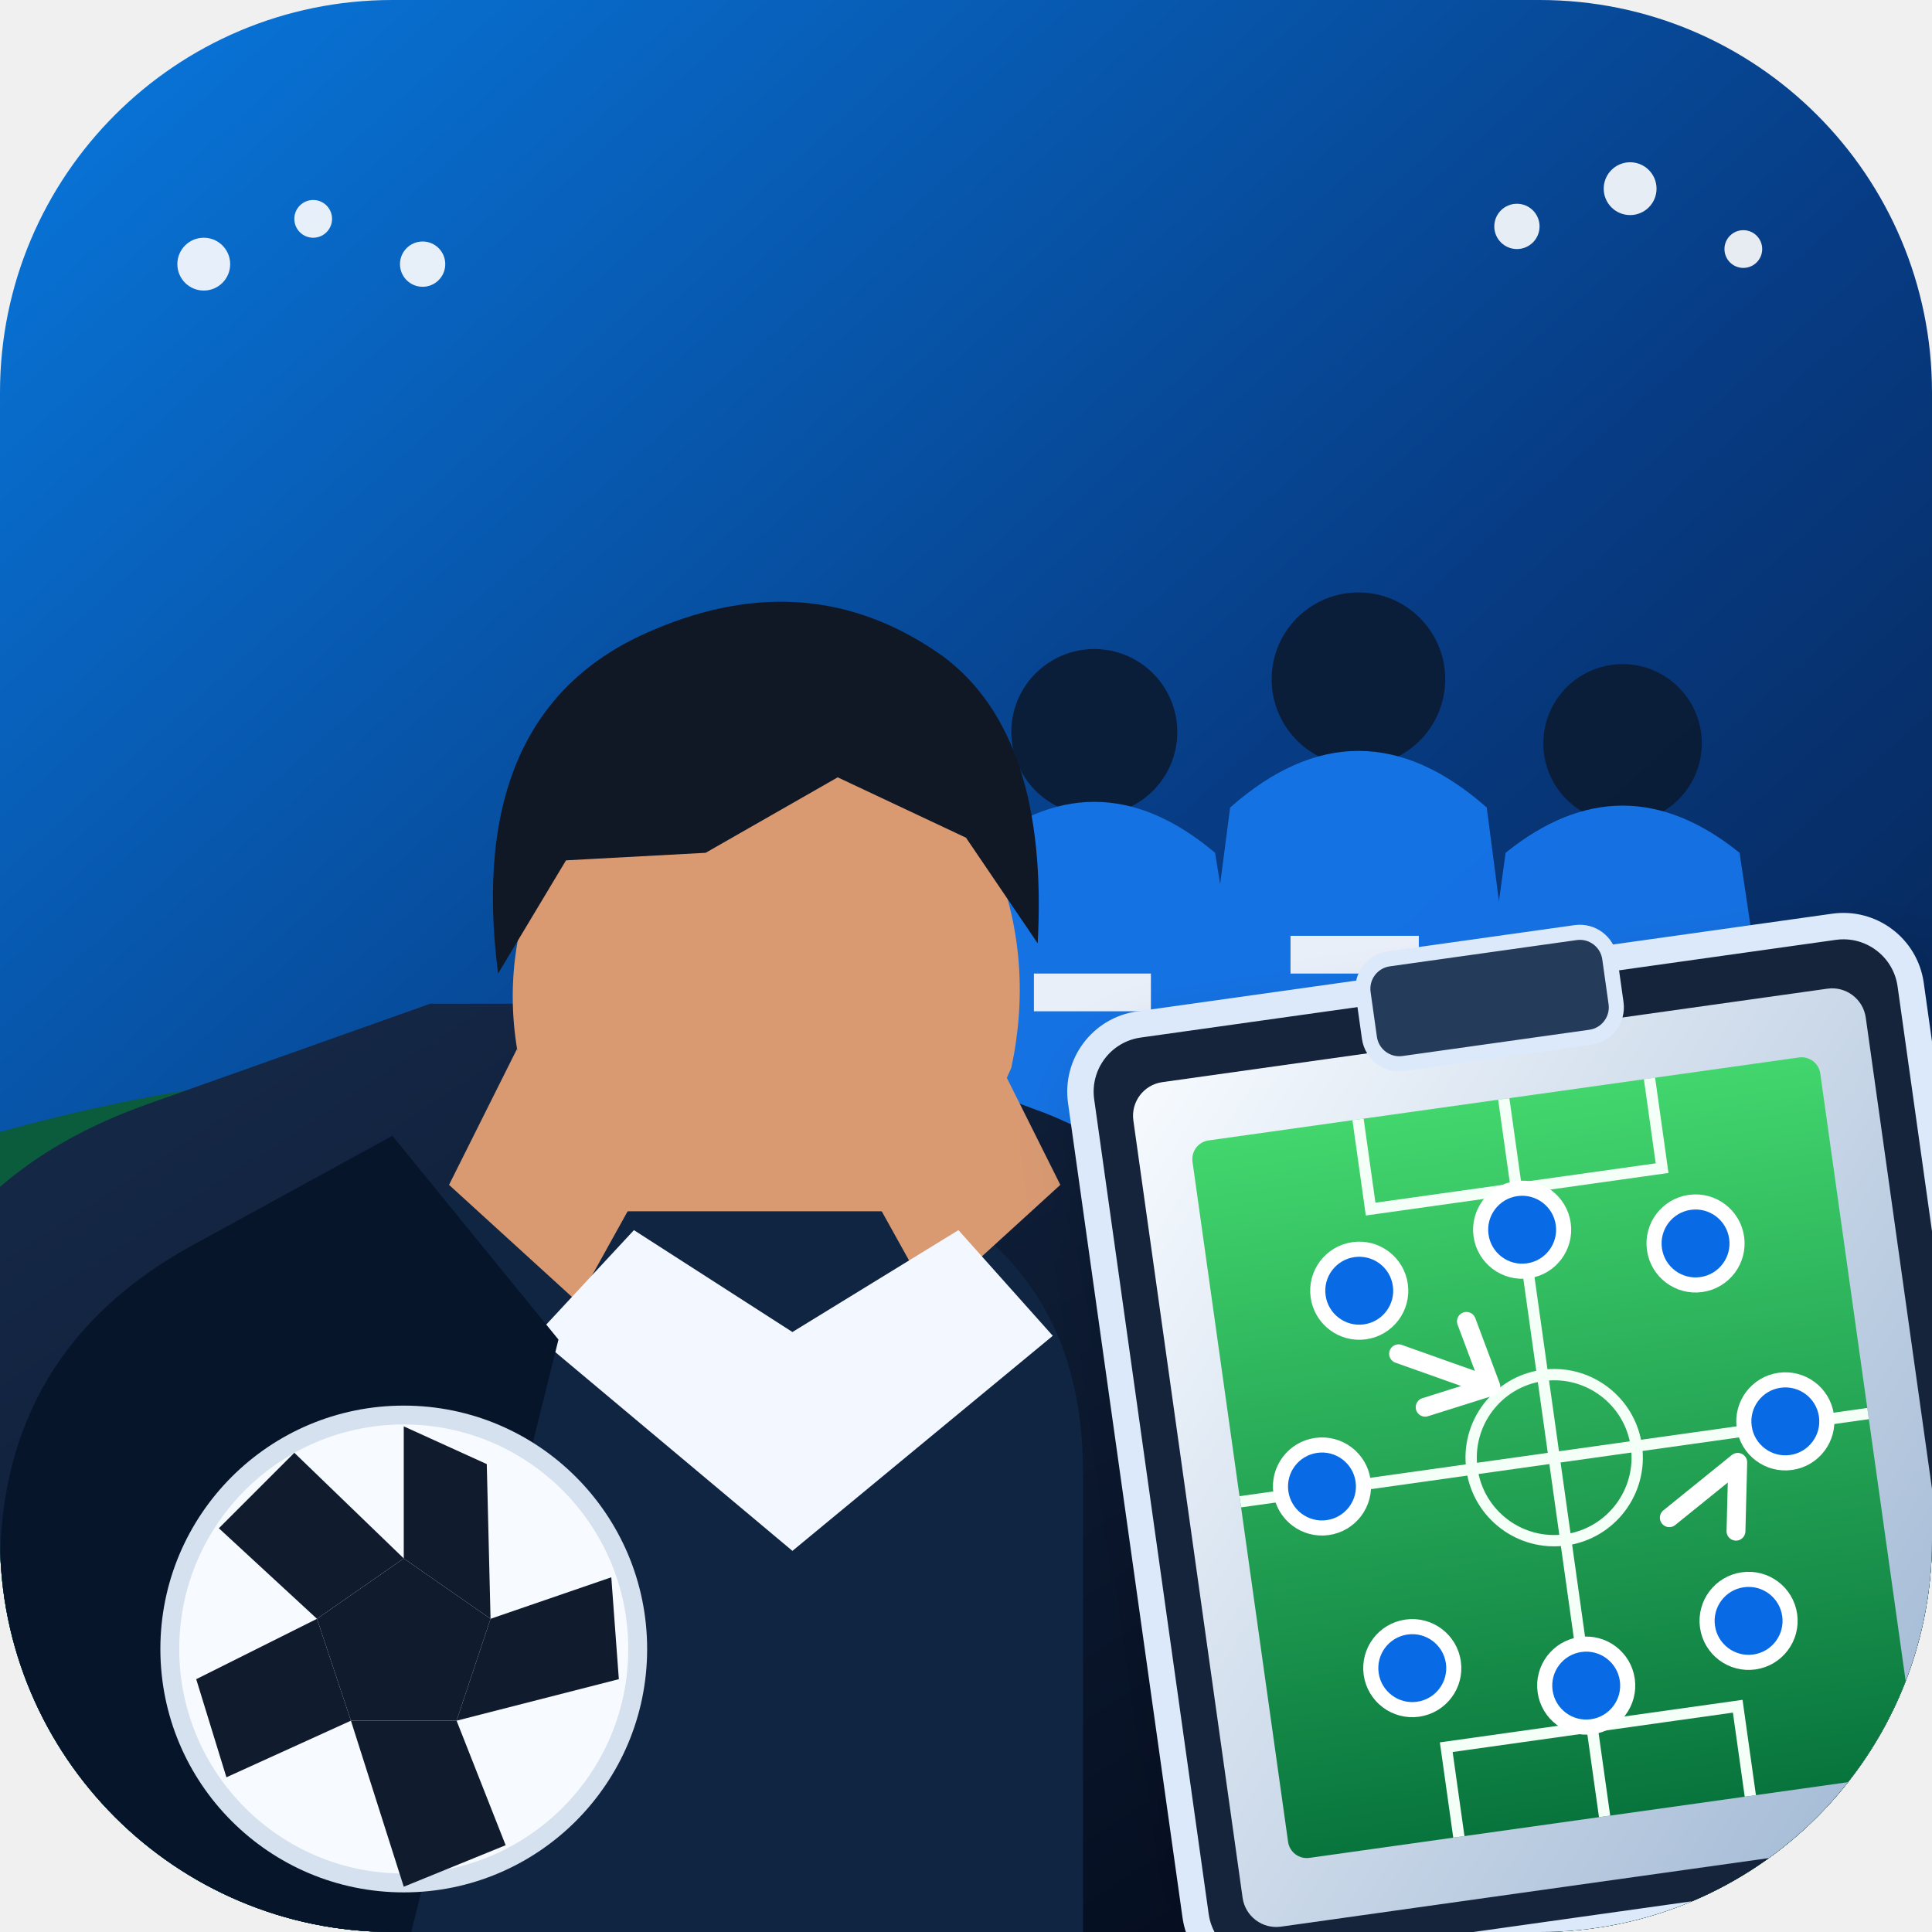
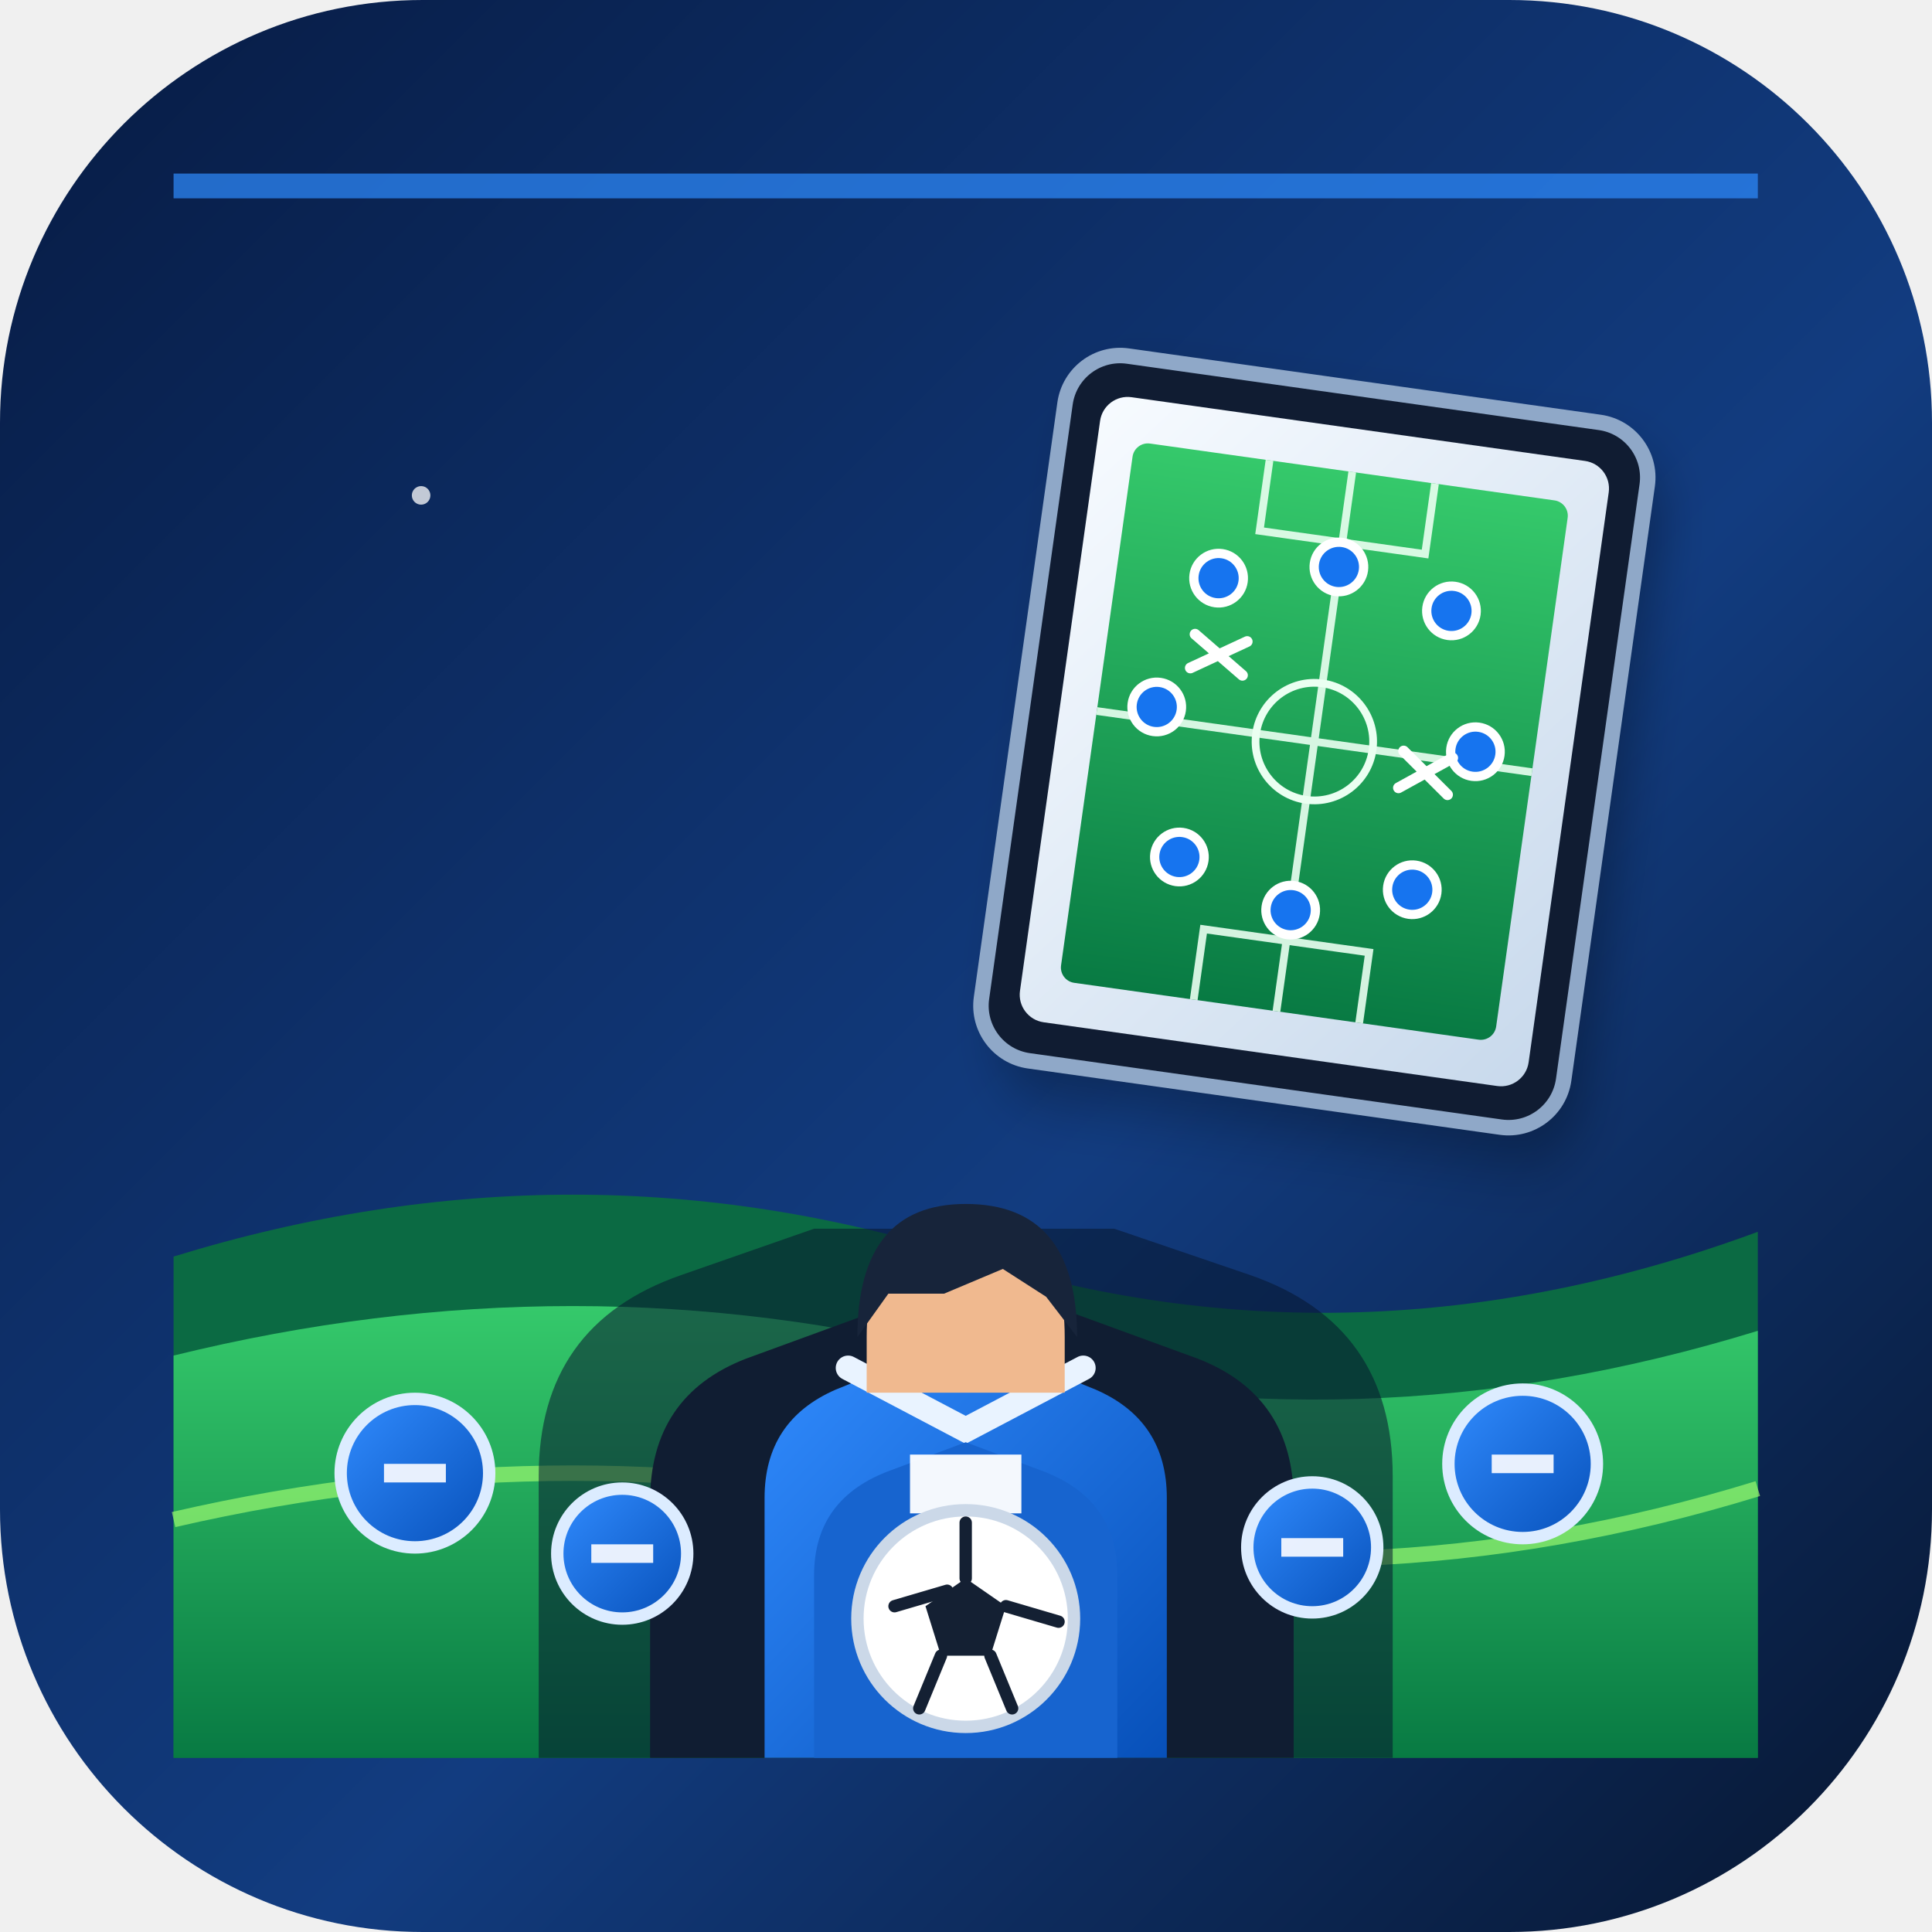
<svg xmlns="http://www.w3.org/2000/svg" viewBox="0 0 512 512">
  <defs>
-     <linearGradient id="bg" x2="0.9" y2="1">
-       <stop stop-color="#0879df" />
-       <stop offset=".55" stop-color="#073b83" />
-       <stop offset="1" stop-color="#061a3c" />
+     <linearGradient id="bg" x1="0" y1="0" x2="1" y2="1">
+       <stop offset="0" stop-color="#071b43" />
+       <stop offset=".58" stop-color="#123c80" />
+       <stop offset="1" stop-color="#07152e" />
    </linearGradient>
-     <linearGradient id="grass" x2="0" y2="1">
-       <stop stop-color="#42d66d" />
-       <stop offset="1" stop-color="#08743d" />
+     <linearGradient id="pitch" x1="0" y1="0" x2="0" y2="1">
+       <stop stop-color="#35c96b" />
+       <stop offset="1" stop-color="#087a43" />
    </linearGradient>
-     <linearGradient id="shirt" x2="1" y2="1">
-       <stop stop-color="#172c4c" />
-       <stop offset="1" stop-color="#050e20" />
+     <linearGradient id="shirt" x1="0" y1="0" x2="1" y2="1">
+       <stop stop-color="#318cff" />
+       <stop offset="1" stop-color="#0750b9" />
    </linearGradient>
-     <linearGradient id="board" x2="1" y2="1">
+     <linearGradient id="board" x1="0" y1="0" x2="1" y2="1">
      <stop stop-color="#f7fbff" />
-       <stop offset="1" stop-color="#9db5d2" />
+       <stop offset="1" stop-color="#c8d9ec" />
    </linearGradient>
+     <filter id="shadow" x="-30%" y="-30%" width="160%" height="160%">
+       <feGaussianBlur stdDeviation="9" />
+     </filter>
    <clipPath id="clip">
-       <rect width="512" height="512" rx="104" />
+       <rect width="512" height="512" rx="112" />
    </clipPath>
-     <filter id="shadow" x="-30%" y="-30%" width="160%" height="160%">
-       <feGaussianBlur stdDeviation="10" />
-     </filter>
  </defs>
  <g clip-path="url(#clip)">
    <rect width="512" height="512" fill="url(#bg)" />
-     <path d="M0 300 Q125 265 255 300T512 286V512H0Z" fill="#0b5c3d" />
-     <path d="M0 356Q130 320 260 356T512 340V512H0Z" fill="url(#grass)" />
-     <path d="M0 420Q125 386 255 420T512 404" fill="none" stroke="#a4ff85" stroke-width="5" opacity=".55" />
-     <g fill="#fff" opacity=".9">
-       <circle cx="54" cy="70" r="7" />
-       <circle cx="83" cy="58" r="5" />
-       <circle cx="112" cy="70" r="6" />
-       <circle cx="402" cy="60" r="6" />
-       <circle cx="432" cy="50" r="7" />
-       <circle cx="462" cy="66" r="5" />
-     </g>
-     <g opacity=".95">
-       <g fill="#0b1c35">
-         <circle cx="290" cy="194" r="22" />
-         <circle cx="360" cy="180" r="23" />
-         <circle cx="430" cy="197" r="21" />
+     <g transform="translate(46 46) scale(.82)">
+       <circle cx="80" cy="104" r="3" fill="#fff" opacity=".75" />
+       <circle cx="430" cy="90" r="4" fill="#fff" opacity=".8" />
+       <circle cx="466" cy="156" r="2.5" fill="#fff" opacity=".65" />
+       <path d="M0 350 Q130 310 256 350 T512 342 V512 H0Z" fill="#0b6a43" />
+       <path d="M0 382 Q130 350 256 382 T512 374 V512 H0Z" fill="url(#pitch)" />
+       <path d="M0 435 Q130 405 256 435 T512 425" fill="none" stroke="#a4ff72" stroke-width="5" opacity=".65" />
+       <g transform="translate(274 70) rotate(8 105 112)">
+         <rect x="7" y="10" width="190" height="230" rx="18" fill="#000" opacity=".3" filter="url(#shadow)" />
+         <rect width="190" height="230" rx="18" fill="#101c32" stroke="#8fa8c8" stroke-width="5" />
+         <rect x="12" y="13" width="166" height="204" rx="9" fill="url(#board)" />
+         <rect x="24" y="27" width="142" height="176" rx="5" fill="url(#pitch)" />
+         <path d="M95 27V203 M24 115H166 M68 27V50H122V27 M68 203V180H122V203" fill="none" stroke="#eafff1" stroke-width="2.5" opacity=".9" />
+         <circle cx="95" cy="115" r="19" fill="none" stroke="#eafff1" stroke-width="2.5" />
+         <g fill="#1674ef" stroke="#fff" stroke-width="3">
+           <circle cx="57" cy="67" r="8" />
+           <circle cx="95" cy="58" r="8" />
+           <circle cx="133" cy="67" r="8" />
+           <circle cx="43" cy="111" r="8" />
+           <circle cx="147" cy="111" r="8" />
+           <circle cx="57" cy="158" r="8" />
+           <circle cx="95" cy="170" r="8" />
+           <circle cx="133" cy="158" r="8" />
+         </g>
+         <path d="M52 86l17 11m-17 0 17-11M124 126l16-12m-16 0 16 12" fill="none" stroke="#fff" stroke-width="3.5" stroke-linecap="round" />
      </g>
-       <g fill="#1675e8">
-         <path d="M258 226q32-27 64 0l13 80h-90z" />
-         <path d="M326 214q34-30 68 0l12 92h-92z" />
-         <path d="M399 226q31-25 62 0l12 80h-85z" />
+       <g transform="translate(0 0)">
+         <path d="M118 512v-91q0-49 46-65l43-15h97l44 15q46 16 46 65v91Z" fill="#06152d" opacity=".55" />
+         <path d="M154 512v-83q0-34 31-46l52-19h42l52 19q31 12 31 46v83Z" fill="#101d32" />
+         <path d="M191 512v-84q0-25 23-35l42-17 42 17q23 10 23 35v84Z" fill="url(#shirt)" />
+         <path d="M218 386l38 20 38-20" fill="none" stroke="#e9f3ff" stroke-width="8" stroke-linecap="round" />
+         <path d="M224 376q0-38 32-38t32 38v18h-64Z" fill="#f0b98f" />
+         <path d="M221 376q0-43 35-43 36 0 36 43l-10-13-14-9-19 8-18 0Z" fill="#17243a" />
+         <path d="M207 512v-59q0-25 25-34l24-9 24 9q25 9 25 34v59Z" fill="#1764cf" />
+         <path d="M238 414h36v19h-36z" fill="#fff" opacity=".95" />
      </g>
-       <g fill="#f5f8ff">
-         <path d="M274 258h31v10h-31zM342 248h34v10h-34zM413 260h31v10h-31z" />
+       <g fill="url(#shirt)" stroke="#dcecff" stroke-width="4">
+         <circle cx="78" cy="420" r="24" />
+         <circle cx="145" cy="446" r="21" />
+         <circle cx="368" cy="444" r="21" />
+         <circle cx="436" cy="417" r="24" />
      </g>
-     </g>
-     <path d="M-32 512v-128q4-67 70-91l76-27h85l78 29q58 23 62 91v126Z" fill="url(#shirt)" />
-     <path d="M72 512v-122q0-51 43-73l64-30 66 30q42 22 42 73v122Z" fill="#102542" />
-     <path d="M138 283q-6-27 5-53 17-41 61-42 43 0 60 41 10 26 4 54l-17 38h-97z" fill="#d99a72" />
-     <path d="M132 258q-9-70 41-91 42-18 77 7 28 21 25 76l-19-28-34-16-35 20-37 2z" fill="#101725" />
-     <path d="M137 278q12 29 31 40l-15 27-34-31zM263 278q-12 29-31 40l15 27 34-31z" fill="#d99a72" />
-     <path d="M168 326l42 27 44-27 25 28-69 57-68-57z" fill="#f3f7ff" />
-     <path d="M0 512v-97q0-57 51-85l53-29 44 54-39 157z" fill="#07152b" />
-     <g transform="translate(284 274) rotate(-8)">
-       <rect x="7" y="8" width="222" height="254" rx="20" fill="#000" opacity=".35" filter="url(#shadow)" />
-       <rect width="222" height="254" rx="18" fill="#15243a" stroke="#dbe9fa" stroke-width="7" />
-       <rect x="13" y="16" width="196" height="226" rx="9" fill="url(#board)" />
-       <rect x="27" y="33" width="168" height="192" rx="5" fill="url(#grass)" />
-       <path d="M111 33v192M27 129h168M72 33v24h78V33M72 225v-24h78v24" fill="none" stroke="#f4fff7" stroke-width="3" />
-       <circle cx="111" cy="129" r="22" fill="none" stroke="#f4fff7" stroke-width="3" />
-       <g fill="#086be5" stroke="#fff" stroke-width="4">
-         <circle cx="66" cy="78" r="11" />
-         <circle cx="111" cy="68" r="11" />
-         <circle cx="156" cy="78" r="11" />
-         <circle cx="49" cy="128" r="11" />
-         <circle cx="173" cy="128" r="11" />
-         <circle cx="66" cy="179" r="11" />
-         <circle cx="111" cy="190" r="11" />
-         <circle cx="156" cy="179" r="11" />
+       <g fill="#f2f7ff" opacity=".95">
+         <path d="M68 417h20v6H68zM135 443h20v6h-20zM358 441h20v6h-20zM426 414h20v6h-20z" />
      </g>
-       <g fill="none" stroke="#fff" stroke-width="5" stroke-linecap="round" stroke-linejoin="round">
-         <path d="M74 96l23 12-4-18m4 18-18 3M139 149l20-12-3 18" />
+       <g transform="translate(256 467)">
+         <circle r="35" fill="#fff" stroke="#cbd8e8" stroke-width="4" />
+         <path d="M0-13 13-4 8 12H-8L-13-4Z" fill="#142033" />
+         <path d="m0-13 0-18m13 27 17 5M8 12l7 17m-23-17-7 17m-8-33 17-5" fill="none" stroke="#142033" stroke-width="4" stroke-linecap="round" />
      </g>
-       <rect x="78" y="-8" width="66" height="28" rx="8" fill="#243b59" stroke="#dbe9fa" stroke-width="4" />
-     </g>
-     <g transform="translate(107 437)">
-       <circle r="62" fill="#f7fbff" stroke="#d5e1ef" stroke-width="5" />
-       <path d="M0-24 23-8 14 19H-14L-23-8Z" fill="#101b2d" />
-       <g fill="#101b2d">
-         <path d="M0-24l0-35 22 10 1 41zM23-8l32-11 2 27-43 11zM14 19l13 33-27 11-14-44zM-14 19l-33 15-8-26 32-16zM-23-8l-26-24 20-20 29 28z" />
-       </g>
+       <path d="M0 0h512v8H0z" fill="#2e8cff" opacity=".7" />
    </g>
  </g>
</svg>
